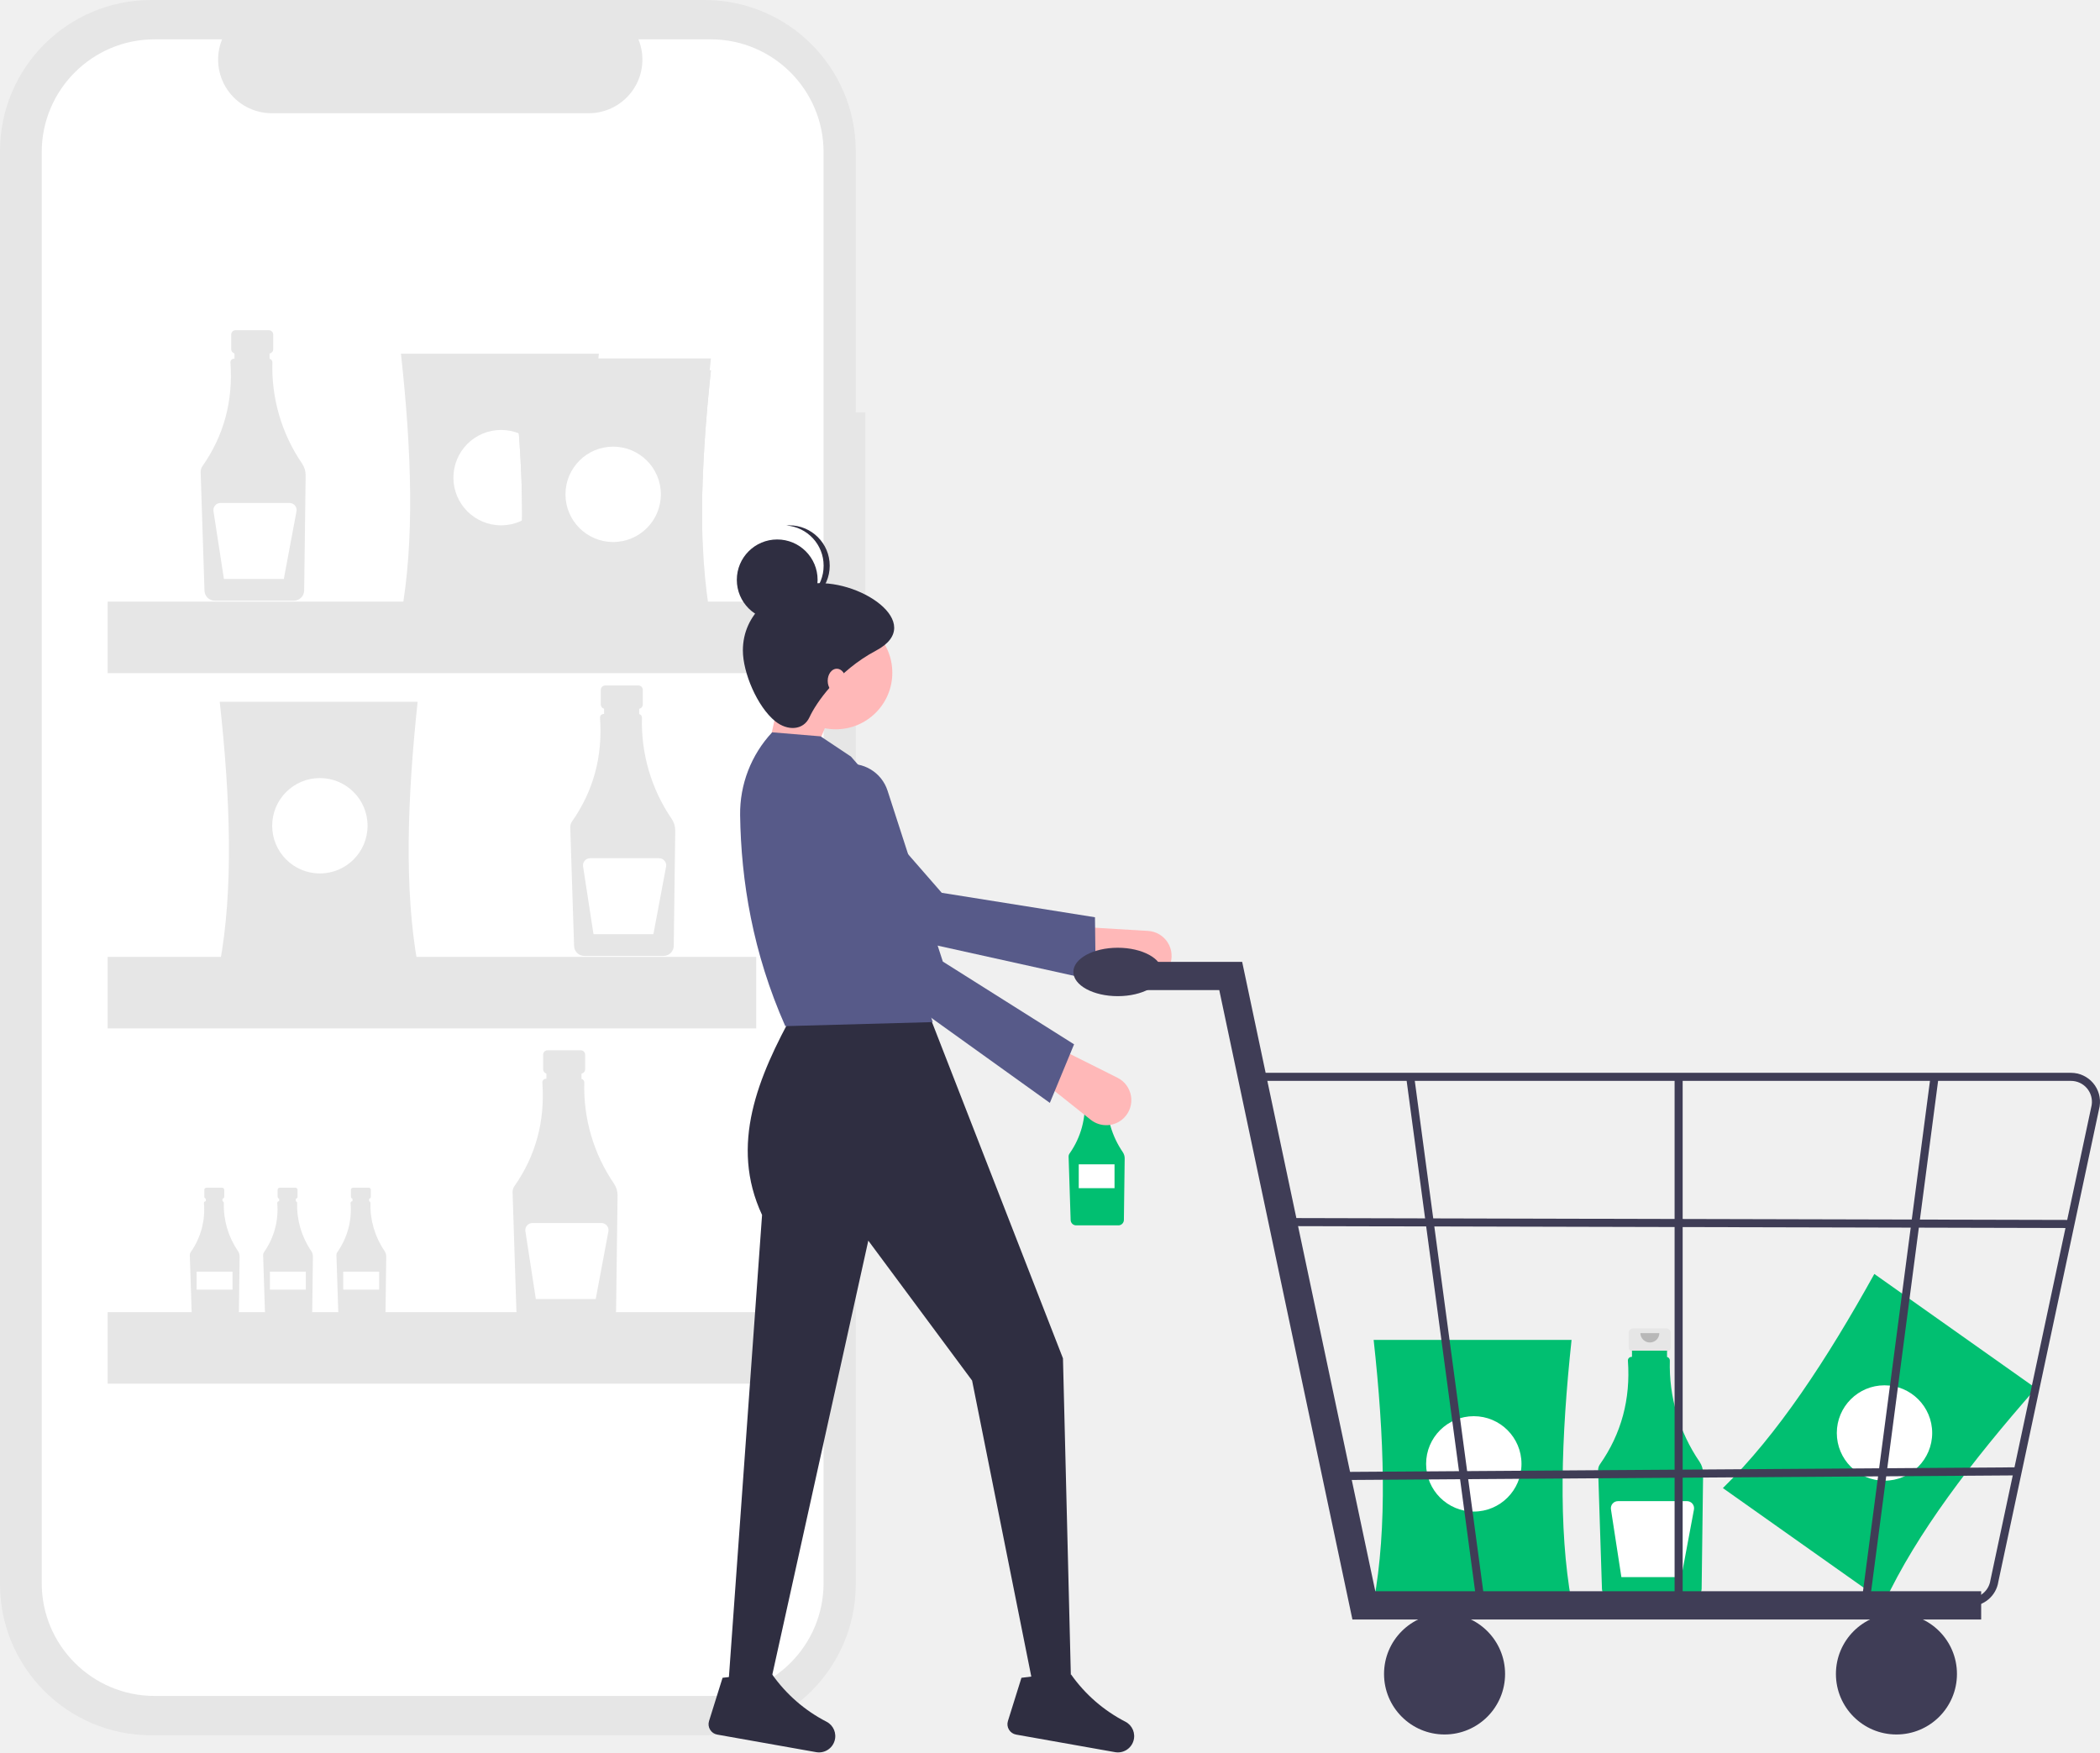
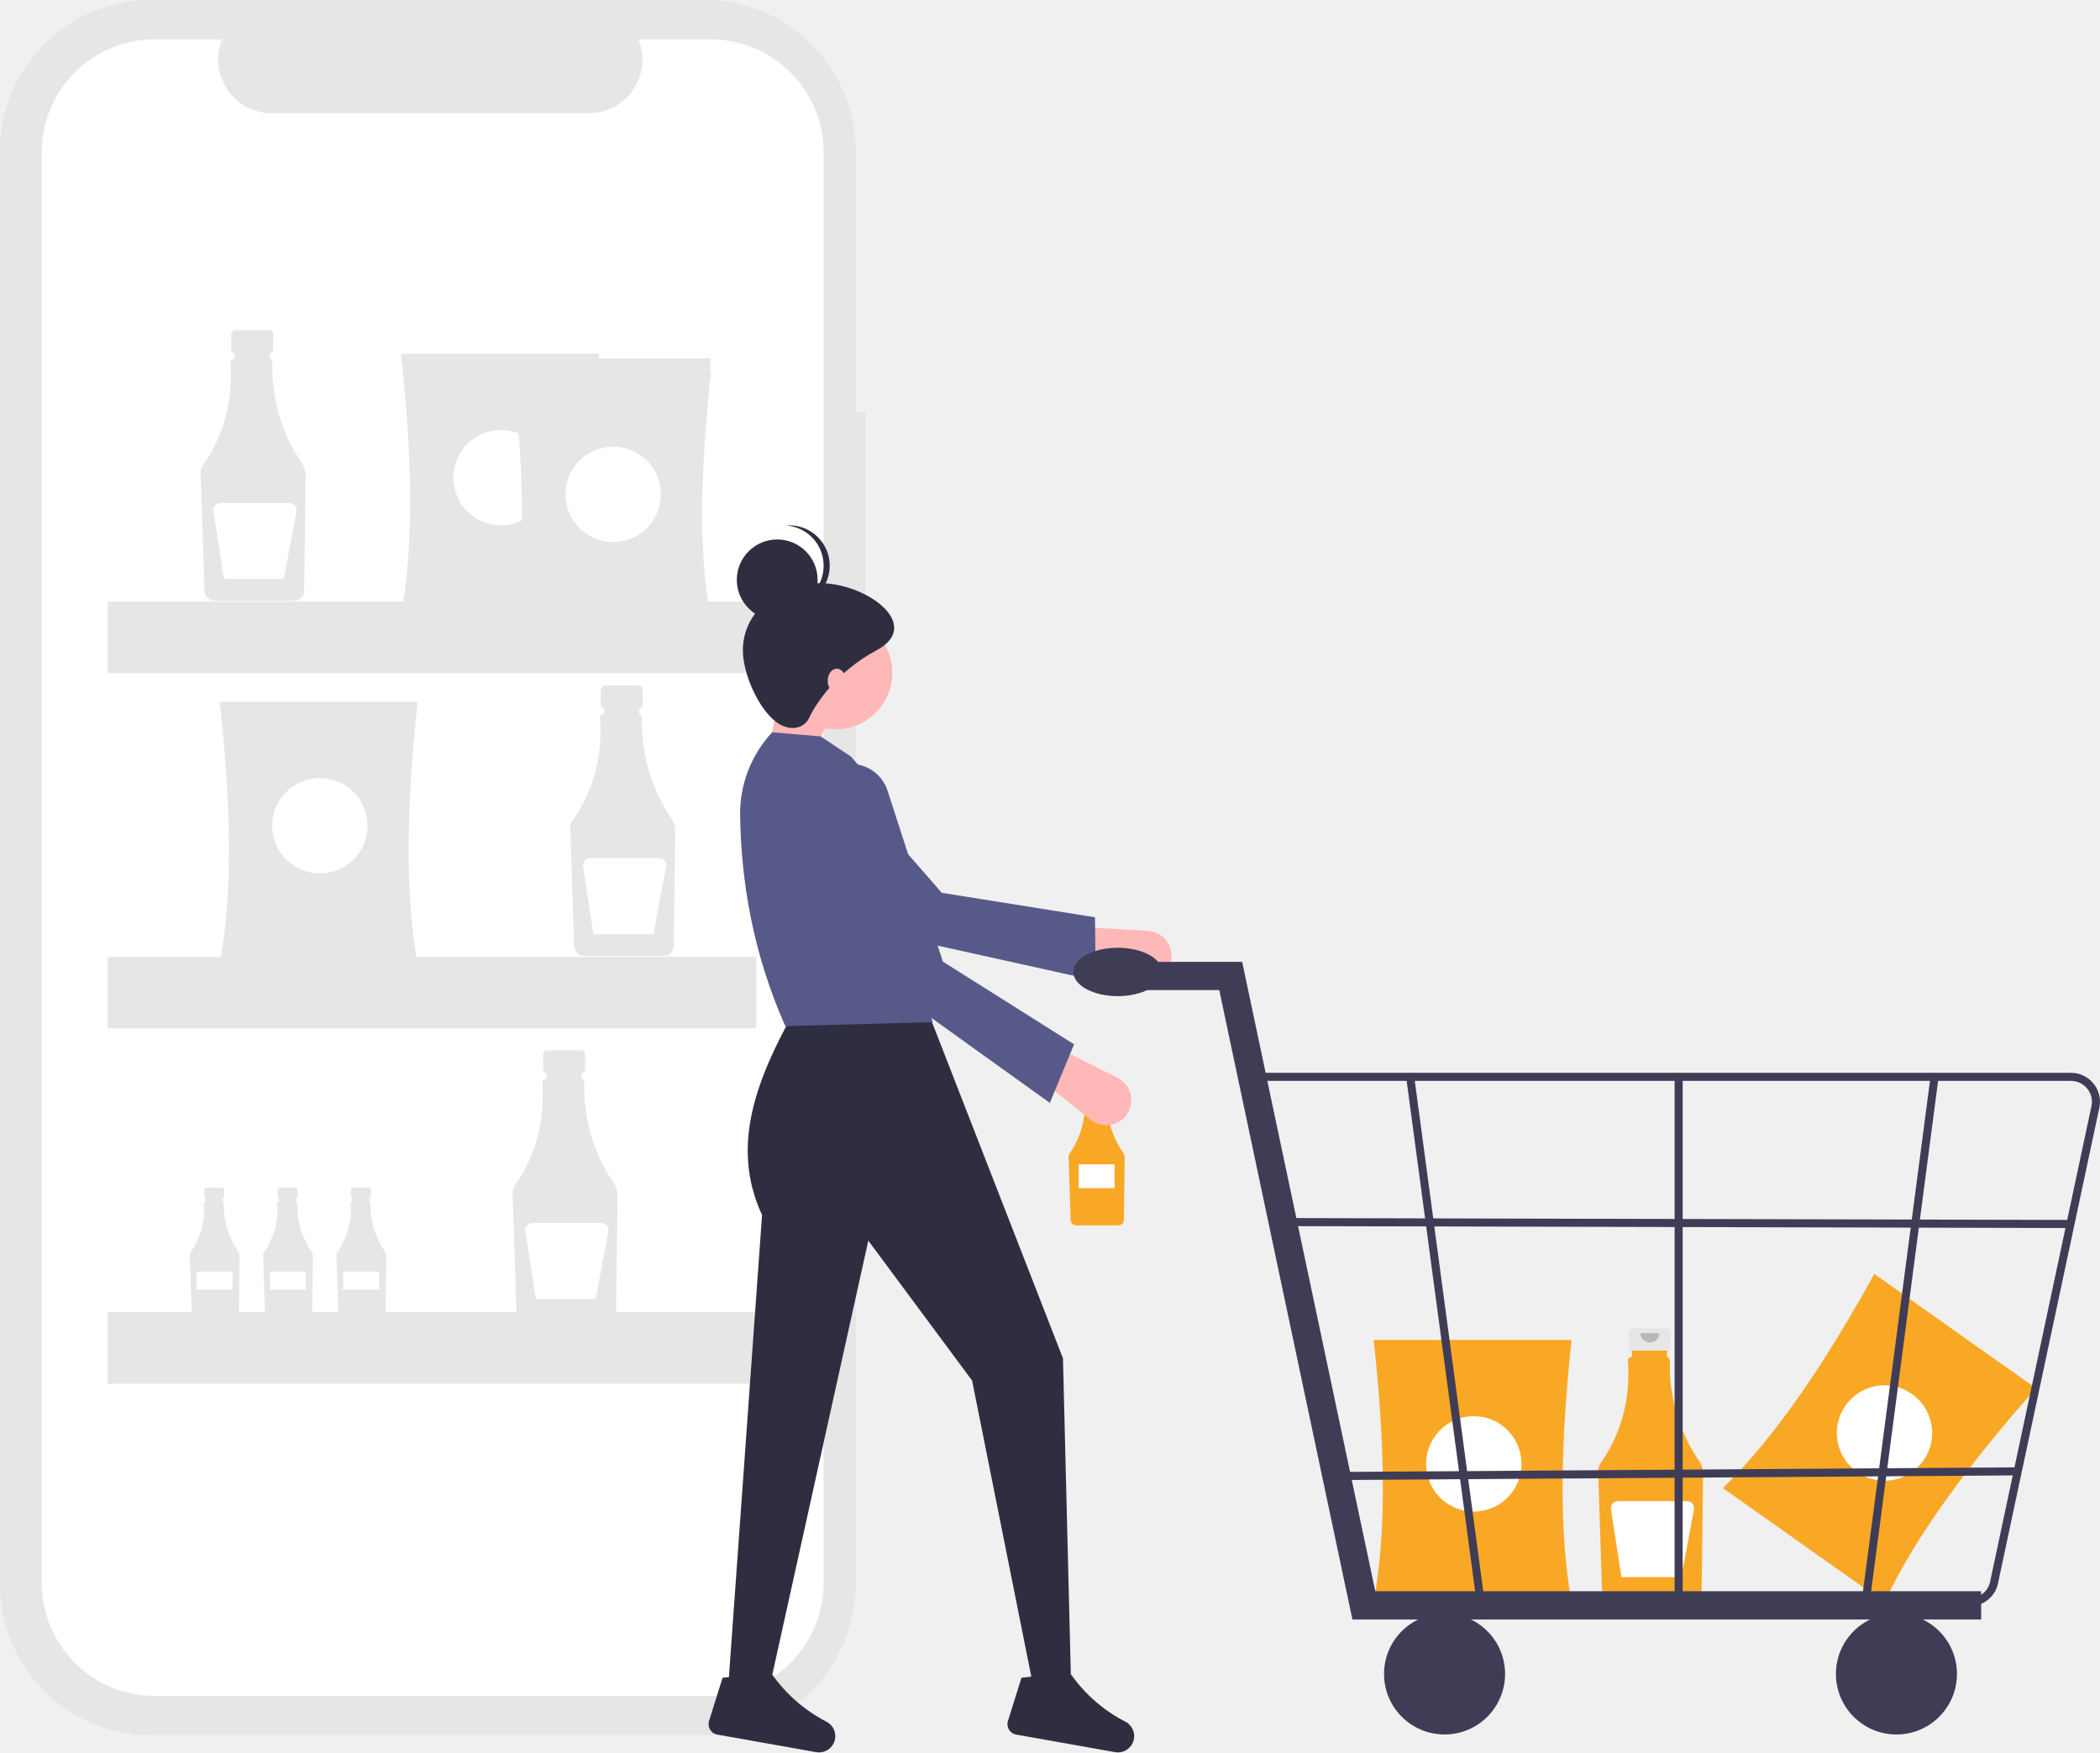
<svg xmlns="http://www.w3.org/2000/svg" id="b0613604-cb64-4fd5-a4c3-be829c572cfc" data-name="Layer 1" width="888" height="741.048" viewBox="0 0 888 741.048">
  <path d="M521.896,253.856H517.864v-110.453a63.927,63.927,0,0,0-63.927-63.927H219.927A63.927,63.927,0,0,0,156,143.403V749.357A63.927,63.927,0,0,0,219.927,813.284H453.937a63.927,63.927,0,0,0,63.927-63.927V332.478h4.032Z" transform="translate(-156 -79.47583)" fill="#e6e6e6" />
  <path d="M456.516,96.107h-30.546a22.681,22.681,0,0,1-21,31.247H270.91a22.681,22.681,0,0,1-21-31.247h-28.53a47.74,47.74,0,0,0-47.74,47.74V748.912a47.74,47.74,0,0,0,47.74,47.74H456.516a47.74,47.74,0,0,0,47.74-47.74V143.848A47.74,47.74,0,0,0,456.516,96.107Z" transform="translate(-156 -79.47583)" fill="#fff" />
  <path d="M269.672,219.111H255.633a1.861,1.861,0,0,0-1.861,1.861v6.162a1.861,1.861,0,0,0,1.861,1.861h2.327v9.233h9.386v-9.233h2.327a1.861,1.861,0,0,0,1.861-1.861v-6.162A1.861,1.861,0,0,0,269.672,219.111Z" transform="translate(-156 -79.47583)" fill="#e6e6e6" />
  <path d="M283.734,275.507a72.178,72.178,0,0,1-12.557-42.794,1.522,1.522,0,0,0-1.188-1.519v-2.663H255.162v2.626h-.204a1.521,1.521,0,0,0-1.519,1.523q0.0.055.004.111,1.752,24.425-11.833,43.808a4.193,4.193,0,0,0-.759,2.541l1.621,50.151a4.341,4.341,0,0,0,4.304,4.19h33.537a4.343,4.343,0,0,0,4.307-4.264l.625-48.693A8.788,8.788,0,0,0,283.734,275.507Z" transform="translate(-156 -79.47583)" fill="#e6e6e6" />
  <path d="M278.425,292.166H249.234a2.997,2.997,0,0,0-2.962,3.453l4.411,28.673h25.33l5.358-28.577a2.997,2.997,0,0,0-2.946-3.549Z" transform="translate(-156 -79.47583)" fill="#fff" />
  <path d="M425.957,369.345H411.917a1.861,1.861,0,0,0-1.861,1.861v6.162a1.861,1.861,0,0,0,1.861,1.861h2.327v9.233h9.386V379.23h2.327a1.861,1.861,0,0,0,1.861-1.861v-6.162A1.861,1.861,0,0,0,425.957,369.345Z" transform="translate(-156 -79.47583)" fill="#e6e6e6" />
  <path d="M440.019,425.742a72.178,72.178,0,0,1-12.557-42.794,1.522,1.522,0,0,0-1.188-1.519V378.767H411.446v2.626h-.204a1.521,1.521,0,0,0-1.519,1.523q0.0.055.004.111,1.752,24.425-11.833,43.808a4.193,4.193,0,0,0-.759,2.541l1.621,50.151a4.341,4.341,0,0,0,4.304,4.19h33.537a4.343,4.343,0,0,0,4.307-4.264l.625-48.693A8.788,8.788,0,0,0,440.019,425.742Z" transform="translate(-156 -79.47583)" fill="#e6e6e6" />
  <path d="M434.71,442.401H405.518a2.997,2.997,0,0,0-2.962,3.453l4.411,28.673h25.33l5.358-28.577a2.997,2.997,0,0,0-2.946-3.549Z" transform="translate(-156 -79.47583)" fill="#fff" />
  <path d="M249.935,581.733h-6.659a.883.883,0,0,0-.883.883v2.923a.883.883,0,0,0,.883.883h1.104v4.38h4.452v-4.38H249.935a.883.883,0,0,0,.883-.883v-2.923A.883.883,0,0,0,249.935,581.733Z" transform="translate(-156 -79.47583)" fill="#e6e6e6" />
  <path d="M256.605,608.484a34.237,34.237,0,0,1-5.956-20.299.722.722,0,0,0-.564-.721v-1.263H243.052v1.245h-.097a.722.722,0,0,0-.721.723q0,.026.002.053a31.246,31.246,0,0,1-5.613,20.78,1.989,1.989,0,0,0-.36,1.205l.769,23.789a2.059,2.059,0,0,0,2.042,1.988h15.908a2.06,2.06,0,0,0,2.043-2.023l.296-23.097A4.168,4.168,0,0,0,256.605,608.484Z" transform="translate(-156 -79.47583)" fill="#e6e6e6" />
  <rect x="83.137" y="537.753" width="15.179" height="7.59" fill="#fff" />
  <path d="M280.935,581.733h-6.659a.883.883,0,0,0-.883.883v2.923a.883.883,0,0,0,.883.883h1.104v4.38h4.452v-4.38H280.935a.883.883,0,0,0,.883-.883v-2.923A.883.883,0,0,0,280.935,581.733Z" transform="translate(-156 -79.47583)" fill="#e6e6e6" />
  <path d="M287.605,608.484a34.237,34.237,0,0,1-5.956-20.299.722.722,0,0,0-.564-.721v-1.263H274.052v1.245h-.097a.722.722,0,0,0-.721.723q0,.026.002.053a31.246,31.246,0,0,1-5.613,20.78,1.989,1.989,0,0,0-.36,1.205l.769,23.789a2.059,2.059,0,0,0,2.042,1.988h15.908a2.06,2.06,0,0,0,2.043-2.023l.296-23.097A4.168,4.168,0,0,0,287.605,608.484Z" transform="translate(-156 -79.47583)" fill="#e6e6e6" />
  <rect x="114.137" y="537.753" width="15.179" height="7.59" fill="#fff" />
  <path d="M311.935,581.733h-6.659a.883.883,0,0,0-.883.883v2.923a.883.883,0,0,0,.883.883h1.104v4.38h4.452v-4.38H311.935a.883.883,0,0,0,.883-.883v-2.923A.883.883,0,0,0,311.935,581.733Z" transform="translate(-156 -79.47583)" fill="#e6e6e6" />
  <path d="M318.605,608.484a34.237,34.237,0,0,1-5.956-20.299.722.722,0,0,0-.564-.721v-1.263H305.052v1.245h-.097a.722.722,0,0,0-.721.723q0,.026.002.053a31.246,31.246,0,0,1-5.613,20.78,1.989,1.989,0,0,0-.36,1.205l.769,23.789a2.059,2.059,0,0,0,2.042,1.988h15.908a2.06,2.06,0,0,0,2.043-2.023l.296-23.097A4.168,4.168,0,0,0,318.605,608.484Z" transform="translate(-156 -79.47583)" fill="#e6e6e6" />
  <rect x="145.137" y="537.753" width="15.179" height="7.59" fill="#fff" />
  <path d="M401.567,523.613H387.528a1.861,1.861,0,0,0-1.861,1.861v6.162a1.861,1.861,0,0,0,1.861,1.861h2.327v9.233h9.386v-9.233h2.327a1.861,1.861,0,0,0,1.861-1.861v-6.162A1.861,1.861,0,0,0,401.567,523.613Z" transform="translate(-156 -79.47583)" fill="#e6e6e6" />
  <path d="M415.629,580.01a72.178,72.178,0,0,1-12.557-42.794,1.522,1.522,0,0,0-1.188-1.519v-2.663H387.057v2.626h-.204a1.521,1.521,0,0,0-1.519,1.523q0.0.055.004.111,1.752,24.425-11.833,43.808a4.193,4.193,0,0,0-.759,2.541l1.621,50.151a4.341,4.341,0,0,0,4.304,4.19h33.537a4.343,4.343,0,0,0,4.307-4.264l.625-48.693A8.788,8.788,0,0,0,415.629,580.01Z" transform="translate(-156 -79.47583)" fill="#e6e6e6" />
  <path d="M410.32,596.668H381.129a2.997,2.997,0,0,0-2.962,3.453l4.411,28.673h25.33l5.358-28.577a2.997,2.997,0,0,0-2.946-3.549Z" transform="translate(-156 -79.47583)" fill="#fff" />
  <path d="M409.232,339.938H325.544c5.851-31.633,4.505-69.832,0-110.911h83.688C404.847,270.107,403.536,308.305,409.232,339.938Z" transform="translate(-156 -79.47583)" fill="#e6e6e6" />
  <circle cx="211.892" cy="201.982" r="20.166" fill="#fff" />
  <path d="M332.602,487.148H248.914c5.851-31.633,4.505-69.832,0-110.911H332.602C328.217,417.316,326.907,455.515,332.602,487.148Z" transform="translate(-156 -79.47583)" fill="#e6e6e6" />
  <circle cx="135.262" cy="349.192" r="20.166" fill="#fff" />
  <path d="M456.621,346.996H372.933c5.851-31.633,4.505-69.832,0-110.911h83.688C452.236,277.165,450.926,315.363,456.621,346.996Z" transform="translate(-156 -79.47583)" fill="#e6e6e6" />
  <circle cx="259.281" cy="209.04" r="20.166" fill="#fff" />
  <path d="M456.621,341.955H372.933c5.851-31.633,4.505-69.832,0-110.911h83.688C452.236,272.123,450.926,310.322,456.621,341.955Z" transform="translate(-156 -79.47583)" fill="#e6e6e6" />
  <circle cx="259.281" cy="203.998" r="20.166" fill="#fff" />
  <path d="M456.621,346.996H372.933c5.851-31.633,4.505-69.832,0-110.911h83.688C452.236,277.165,450.926,315.363,456.621,346.996Z" transform="translate(-156 -79.47583)" fill="#e6e6e6" />
  <circle cx="259.281" cy="209.04" r="20.166" fill="#fff" />
  <rect x="45.525" y="254.413" width="274.254" height="30.249" fill="#e6e6e6" />
  <rect x="45.525" y="404.647" width="274.254" height="30.249" fill="#e6e6e6" />
  <rect x="45.525" y="554.882" width="274.254" height="30.249" fill="#e6e6e6" />
-   <path d="M952.855,757.075l-68.325-48.326c23.044-22.448,44.002-54.411,64.046-90.551l68.325,48.326C989.599,697.53,966.471,727.96,952.855,757.075Z" transform="translate(-156 -79.47583)" fill="#01bf71" />
+   <path d="M952.855,757.075l-68.325-48.326c23.044-22.448,44.002-54.411,64.046-90.551l68.325,48.326C989.599,697.53,966.471,727.96,952.855,757.075Z" transform="translate(-156 -79.47583)" fill="#f9a826" />
  <circle cx="796.873" cy="605.982" r="20.166" fill="#fff" />
  <path d="M623.262,536.554h-7.5a.994.994,0,0,0-.994.994v3.292a.994.994,0,0,0,.994.994h1.243v4.932h5.014v-4.932h1.243a.994.994,0,0,0,.994-.994v-3.292A.994.994,0,0,0,623.262,536.554Z" transform="translate(-156 -79.47583)" fill="#e6e6e6" />
-   <path d="M630.774,566.682a38.558,38.558,0,0,1-6.708-22.861.813.813,0,0,0-.635-.812v-1.422h-7.921v1.403h-.109a.813.813,0,0,0-.812.814q0,.03.002.059a35.189,35.189,0,0,1-6.322,23.403,2.24,2.24,0,0,0-.405,1.357l.866,26.792a2.319,2.319,0,0,0,2.299,2.238h17.916a2.32,2.32,0,0,0,2.301-2.278l.334-26.012A4.695,4.695,0,0,0,630.774,566.682Z" transform="translate(-156 -79.47583)" fill="#01bf71" />
+   <path d="M630.774,566.682a38.558,38.558,0,0,1-6.708-22.861.813.813,0,0,0-.635-.812v-1.422h-7.921v1.403h-.109a.813.813,0,0,0-.812.814q0,.03.002.059a35.189,35.189,0,0,1-6.322,23.403,2.24,2.24,0,0,0-.405,1.357l.866,26.792a2.319,2.319,0,0,0,2.299,2.238h17.916a2.32,2.32,0,0,0,2.301-2.278l.334-26.012A4.695,4.695,0,0,0,630.774,566.682Z" transform="translate(-156 -79.47583)" fill="#f9a826" />
  <path d="M621.699,537.627a2.145,2.145,0,0,1-4.291,0" transform="translate(-156 -79.47583)" opacity="0.2" style="isolation:isolate" />
  <rect x="456.161" y="492.368" width="15.124" height="10.083" fill="#fff" />
  <path d="M860.602,641.218H846.563a1.861,1.861,0,0,0-1.861,1.861v6.162a1.861,1.861,0,0,0,1.861,1.861h2.327v9.233h9.386v-9.233h2.327a1.861,1.861,0,0,0,1.861-1.861V643.079A1.861,1.861,0,0,0,860.602,641.218Z" transform="translate(-156 -79.47583)" fill="#e6e6e6" />
-   <path d="M874.664,697.615a72.178,72.178,0,0,1-12.557-42.794,1.522,1.522,0,0,0-1.188-1.519v-2.663H846.092v2.626h-.204a1.521,1.521,0,0,0-1.519,1.523q0.0.055.004.111,1.752,24.425-11.833,43.808a4.193,4.193,0,0,0-.759,2.541l1.621,50.151a4.341,4.341,0,0,0,4.304,4.19h33.537a4.343,4.343,0,0,0,4.307-4.264l.625-48.693A8.788,8.788,0,0,0,874.664,697.615Z" transform="translate(-156 -79.47583)" fill="#01bf71" />
+   <path d="M874.664,697.615a72.178,72.178,0,0,1-12.557-42.794,1.522,1.522,0,0,0-1.188-1.519v-2.663H846.092v2.626h-.204a1.521,1.521,0,0,0-1.519,1.523q0.0.055.004.111,1.752,24.425-11.833,43.808a4.193,4.193,0,0,0-.759,2.541l1.621,50.151a4.341,4.341,0,0,0,4.304,4.19h33.537a4.343,4.343,0,0,0,4.307-4.264l.625-48.693A8.788,8.788,0,0,0,874.664,697.615Z" transform="translate(-156 -79.47583)" fill="#f9a826" />
  <path d="M857.676,643.226a4.016,4.016,0,0,1-8.031,0" transform="translate(-156 -79.47583)" opacity="0.2" style="isolation:isolate" />
  <path d="M869.355,714.273H840.164a2.997,2.997,0,0,0-2.962,3.453l4.411,28.673h25.33l5.358-28.577a2.997,2.997,0,0,0-2.946-3.549Z" transform="translate(-156 -79.47583)" fill="#fff" />
-   <path d="M820.546,756.996H736.858c5.851-31.633,4.505-69.832,0-110.911H820.546C816.161,687.164,814.851,725.362,820.546,756.996Z" transform="translate(-156 -79.47583)" fill="#01bf71" />
+   <path d="M820.546,756.996H736.858c5.851-31.633,4.505-69.832,0-110.911H820.546C816.161,687.164,814.851,725.362,820.546,756.996Z" transform="translate(-156 -79.47583)" fill="#f9a826" />
  <circle cx="623.206" cy="619.039" r="20.166" fill="#fff" />
  <polygon points="322.243 328.466 341.03 326.758 352.986 297.724 331.637 285.768 322.243 328.466" fill="#ffb8b8" />
  <path d="M650.66,487.65v0a10.593,10.593,0,0,0-9.202-14.517l-29.17-1.739-4.295,14.282,30.029,8.247A10.593,10.593,0,0,0,650.66,487.65Z" transform="translate(-156 -79.47583)" fill="#ffb8b8" />
  <path d="M619.339,494.163l-.321-26.8-64.793-10.339L504.31,399.777a16.338,16.338,0,0,0-21.294-2.912l0,0a16.338,16.338,0,0,0-2.846,24.922l41.18,50.678Z" transform="translate(-156 -79.47583)" fill="#575a89" />
  <path d="M463.726,795.643h17.079L523.168,604.109l43.887,59.169,25.619,128.095h16.225l-3.416-137.488-57.216-146.882H491.906c-15.402,27.874-27.485,56.608-13.663,86.251Z" transform="translate(-156 -79.47583)" fill="#2f2e41" />
  <path d="M582.204,807.276a4.457,4.457,0,0,0,3.476,5.718l41.793,7.417a6.876,6.876,0,0,0,7.801-4.713h0a6.834,6.834,0,0,0-3.342-8.126,63.902,63.902,0,0,1-23.048-20.038c-4.593,4.277-9.727,3.875-15.179.723l-5.782.723Z" transform="translate(-156 -79.47583)" fill="#2f2e41" />
  <path d="M455.818,807.276a4.457,4.457,0,0,0,3.476,5.718l41.793,7.417a6.876,6.876,0,0,0,7.801-4.713h0a6.834,6.834,0,0,0-3.342-8.126,63.902,63.902,0,0,1-23.048-20.038c-4.593,4.277-9.727,3.875-15.179.723l-5.782.723Z" transform="translate(-156 -79.47583)" fill="#2f2e41" />
  <circle cx="353.413" cy="284.487" r="23.911" fill="#ffb8b8" />
  <path d="M488.064,513.407,550.403,511.699l-18.308-57.62c11.377-18.239-.073-36.46-16.278-54.677l-12.809-8.54-20.495-1.708h0a50.314,50.314,0,0,0-13.549,35.05C469.369,452.032,474.297,482.324,488.064,513.407Z" transform="translate(-156 -79.47583)" fill="#575a89" />
  <path d="M631.291,552.192h0a10.593,10.593,0,0,0-2.749-16.966L602.409,522.151l-9.567,11.441,24.363,19.395A10.593,10.593,0,0,0,631.291,552.192Z" transform="translate(-156 -79.47583)" fill="#ffb8b8" />
  <path d="M599.933,545.858l10.248-24.765-55.502-34.994-23.37-72.268a16.338,16.338,0,0,0-18.432-11.054h0a16.338,16.338,0,0,0-12.421,21.793l17.923,62.791Z" transform="translate(-156 -79.47583)" fill="#575a89" />
  <path d="M470.13,354.569c0,9.304,6.042,23.712,13.663,29.889,5.128,4.156,11.905,3.981,14.517-1.708,2.68-5.836,11.919-19.552,28.181-28.181,21.678-11.503-7.688-31.182-28.181-28.181C482.911,328.643,470.13,339.005,470.13,354.569Z" transform="translate(-156 -79.47583)" fill="#2f2e41" />
  <circle cx="328.648" cy="245.205" r="17.079" fill="#2f2e41" />
  <path d="M504.289,318.703a17.069,17.069,0,0,0-15.798-17.015c.424-.032.849-.065,1.281-.065a17.079,17.079,0,0,1,0,34.159c-.432,0-.857-.033-1.281-.065A17.069,17.069,0,0,0,504.289,318.703Z" transform="translate(-156 -79.47583)" fill="#2f2e41" />
  <ellipse cx="353.84" cy="287.903" rx="3.843" ry="5.124" fill="#ffb8b8" />
  <polygon points="837.751 684.845 571.879 684.845 515.578 418.694 467.529 418.694 467.529 406.752 525.258 406.752 581.559 672.902 837.751 672.902 837.751 684.845" fill="#3f3d56" />
  <circle cx="610.841" cy="707.877" r="25.591" fill="#3f3d56" />
  <circle cx="801.923" cy="707.877" r="25.591" fill="#3f3d56" />
  <path d="M988.903,758.697H730.225L684.584,533.145h347.151a12.265,12.265,0,0,1,12.116,14.167l-42.833,201.025A12.204,12.204,0,0,1,988.903,758.697Zm-255.869-3.412H988.903a8.806,8.806,0,0,0,8.742-7.477l42.833-201.025a8.85,8.85,0,0,0-8.744-10.225H688.726Z" transform="translate(-156 -79.47583)" fill="#3f3d56" />
  <polygon points="624.513 678.499 594.623 455.653 597.989 455.097 627.879 677.943 624.513 678.499" fill="#3f3d56" />
  <polygon points="790.712 676.788 787.343 676.242 816.36 455.102 819.729 455.648 790.712 676.788" fill="#3f3d56" />
  <rect x="708.115" y="455.375" width="3.412" height="222.846" fill="#3f3d56" />
  <rect x="865.451" y="431.522" width="3.412" height="330.296" transform="translate(112.3889 1382.904) rotate(-89.86127)" fill="#3f3d56" />
  <rect x="718.838" y="700.962" width="290.178" height="3.412" transform="translate(-160.7831 -73.5538) rotate(-0.39166)" fill="#3f3d56" />
  <ellipse cx="472.648" cy="411.017" rx="18.767" ry="10.237" fill="#3f3d56" />
</svg>
